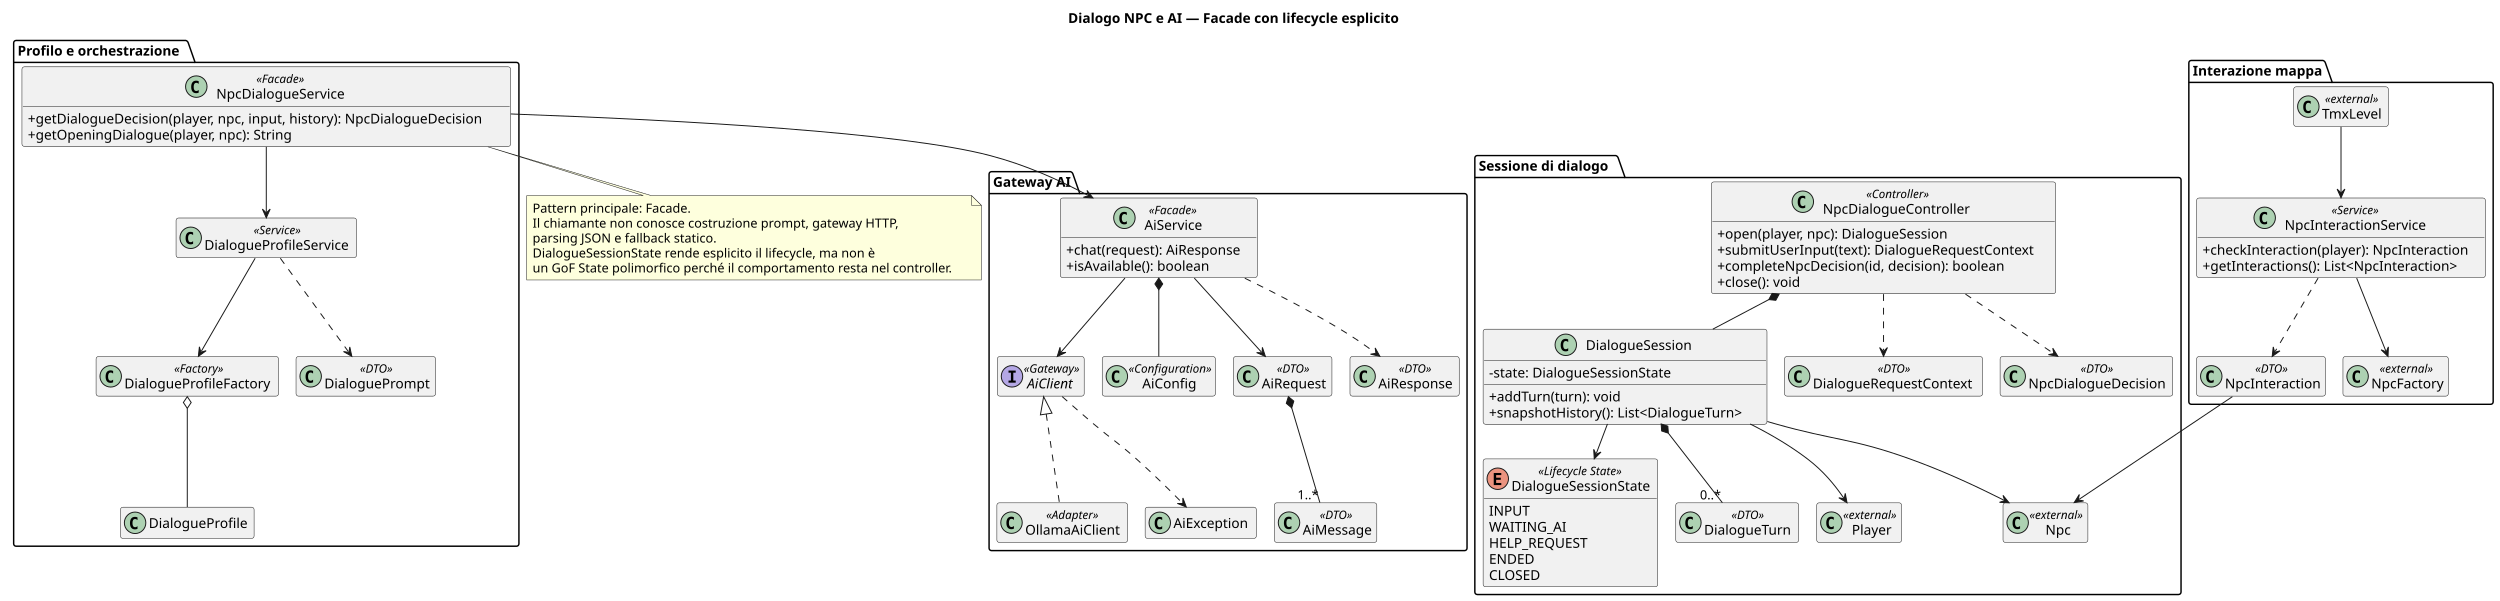
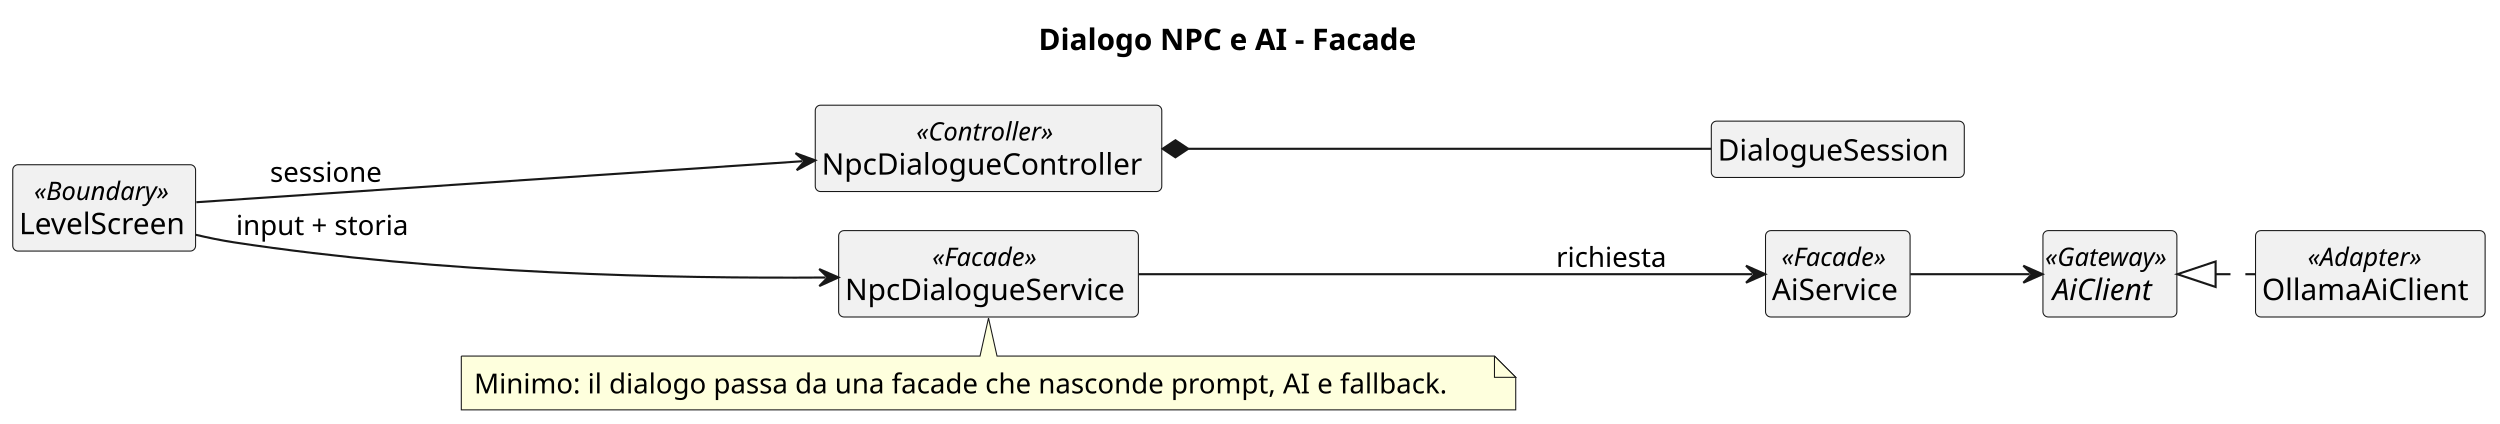
- <svg xmlns="http://www.w3.org/2000/svg" contentStyleType="text/css" height="616px" preserveAspectRatio="none" style="width:2563px;height:616px;background:#FFFFFF;" version="1.1" viewBox="0 0 2563 616" width="2563px" zoomAndPan="magnify">
+ <svg xmlns="http://www.w3.org/2000/svg" contentStyleType="text/css" height="199px" preserveAspectRatio="none" style="width:1176px;height:199px;background:#FFFFFF;" version="1.1" viewBox="0 0 1176 199" width="1176px" zoomAndPan="magnify">
  <defs />
  <g>
-     <text fill="#000000" font-family="sans-serif" font-size="14" font-weight="bold" lengthAdjust="spacing" textLength="357" x="1095" y="23.535">Dialogo NPC e AI — Facade con lifecycle esplicito</text>
-     <g id="cluster_Interazione mappa">
-       <path d="M2246.5,61.988 L2381.5,61.988 A3.75,3.75 0 0 1 2384,64.488 L2391,84.477 L2553.5,84.477 A2.5,2.5 0 0 1 2556,86.977 L2556,411.988 A2.5,2.5 0 0 1 2553.5,414.488 L2246.5,414.488 A2.5,2.5 0 0 1 2244,411.988 L2244,64.488 A2.5,2.5 0 0 1 2246.5,61.988 " fill="none" style="stroke:#000000;stroke-width:1.5;" />
-       <line style="stroke:#000000;stroke-width:1.5;" x1="2244" x2="2391" y1="84.477" y2="84.477" />
-       <text fill="#000000" font-family="sans-serif" font-size="14" font-weight="bold" lengthAdjust="spacing" textLength="134" x="2248" y="77.523">Interazione mappa</text>
-     </g>
-     <g id="cluster_Sessione di dialogo">
-       <path d="M1514.5,159.488 L1656.5,159.488 A3.75,3.75 0 0 1 1659,161.988 L1666,181.977 L2233.5,181.977 A2.5,2.5 0 0 1 2236,184.477 L2236,606.988 A2.5,2.5 0 0 1 2233.5,609.488 L1514.5,609.488 A2.5,2.5 0 0 1 1512,606.988 L1512,161.988 A2.5,2.5 0 0 1 1514.5,159.488 " fill="none" style="stroke:#000000;stroke-width:1.5;" />
-       <line style="stroke:#000000;stroke-width:1.5;" x1="1512" x2="1666" y1="181.977" y2="181.977" />
-       <text fill="#000000" font-family="sans-serif" font-size="14" font-weight="bold" lengthAdjust="spacing" textLength="141" x="1516" y="175.023">Sessione di dialogo</text>
-     </g>
-     <g id="cluster_Profilo e orchestrazione">
-       <path d="M16.5,41.488 L190.5,41.488 A3.75,3.75 0 0 1 193,43.988 L200,63.977 L529.5,63.977 A2.5,2.5 0 0 1 532,66.477 L532,557.488 A2.5,2.5 0 0 1 529.5,559.988 L16.5,559.988 A2.5,2.5 0 0 1 14,557.488 L14,43.988 A2.5,2.5 0 0 1 16.5,41.488 " fill="none" style="stroke:#000000;stroke-width:1.5;" />
-       <line style="stroke:#000000;stroke-width:1.5;" x1="14" x2="200" y1="63.977" y2="63.977" />
-       <text fill="#000000" font-family="sans-serif" font-size="14" font-weight="bold" lengthAdjust="spacing" textLength="173" x="18" y="57.023">Profilo e orchestrazione</text>
-     </g>
-     <g id="cluster_Gateway AI">
-       <path d="M1016.5,175.988 L1097.5,175.988 A3.75,3.75 0 0 1 1100,178.488 L1107,198.477 L1501.5,198.477 A2.5,2.5 0 0 1 1504,200.977 L1504,561.988 A2.5,2.5 0 0 1 1501.5,564.488 L1016.5,564.488 A2.5,2.5 0 0 1 1014,561.988 L1014,178.488 A2.5,2.5 0 0 1 1016.5,175.988 " fill="none" style="stroke:#000000;stroke-width:1.5;" />
-       <line style="stroke:#000000;stroke-width:1.5;" x1="1014" x2="1107" y1="198.477" y2="198.477" />
-       <text fill="#000000" font-family="sans-serif" font-size="14" font-weight="bold" lengthAdjust="spacing" textLength="80" x="1018" y="191.523">Gateway AI</text>
-     </g>
-     <g id="elem_GMN54">
-       <path d="M540,200.488 L540,287.041 A0,0 0 0 0 540,287.041 L1006,287.041 A0,0 0 0 0 1006,287.041 L1006,210.488 L996,200.488 L667.482,200.488 L500.164,150.516 L659.482,200.488 L540,200.488 A0,0 0 0 0 540,200.488 " fill="#FEFFDD" style="stroke:#181818;stroke-width:0.5;" />
-       <path d="M996,200.488 L996,210.488 L1006,210.488 L996,200.488 " fill="#FEFFDD" style="stroke:#181818;stroke-width:0.5;" />
-       <text fill="#000000" font-family="sans-serif" font-size="13" lengthAdjust="spacing" textLength="165" x="546" y="218.057">Pattern principale: Facade.</text>
-       <text fill="#000000" font-family="sans-serif" font-size="13" lengthAdjust="spacing" textLength="389" x="546" y="233.367">Il chiamante non conosce costruzione prompt, gateway HTTP,</text>
-       <text fill="#000000" font-family="sans-serif" font-size="13" lengthAdjust="spacing" textLength="198" x="546" y="248.678">parsing JSON e fallback statico.</text>
-       <text fill="#000000" font-family="sans-serif" font-size="13" lengthAdjust="spacing" textLength="366" x="546" y="263.988">DialogueSessionState rende esplicito il lifecycle, ma non è</text>
-       <text fill="#000000" font-family="sans-serif" font-size="13" lengthAdjust="spacing" textLength="445" x="546" y="279.299">un GoF State polimorfico perché il comportamento resta nel controller.</text>
-     </g>
-     <g id="elem_NpcInteractionService">
-       <rect codeLine="8" fill="#F1F1F1" height="81.598" id="NpcInteractionService" rx="2.5" ry="2.5" style="stroke:#181818;stroke-width:0.5;" width="296" x="2252" y="202.988" />
-       <ellipse cx="2321.75" cy="223.299" fill="#ADD1B2" rx="11" ry="11" style="stroke:#181818;stroke-width:1.0;" />
-       <path d="M2324.223,229.442 Q2323.642,229.741 2323.003,229.89 Q2322.364,230.04 2321.658,230.04 Q2319.151,230.04 2317.831,228.388 Q2316.512,226.736 2316.512,223.615 Q2316.512,220.485 2317.831,218.833 Q2319.151,217.182 2321.658,217.182 Q2322.364,217.182 2323.011,217.331 Q2323.659,217.481 2324.223,217.779 L2324.223,220.502 Q2323.592,219.921 2322.999,219.651 Q2322.405,219.381 2321.774,219.381 Q2320.43,219.381 2319.745,220.448 Q2319.06,221.515 2319.06,223.615 Q2319.06,225.707 2319.745,226.773 Q2320.43,227.84 2321.774,227.84 Q2322.405,227.84 2322.999,227.57 Q2323.592,227.3 2324.223,226.719 Z " fill="#000000" />
-       <text fill="#000000" font-family="sans-serif" font-size="12" font-style="italic" lengthAdjust="spacing" textLength="52" x="2390.25" y="219.59">«Service»</text>
-       <text fill="#000000" font-family="sans-serif" font-size="14" lengthAdjust="spacing" textLength="148" x="2342.25" y="235.656">NpcInteractionService</text>
-       <line style="stroke:#181818;stroke-width:0.5;" x1="2253" x2="2547" y1="243.609" y2="243.609" />
-       <text fill="#000000" font-family="sans-serif" font-size="14" lengthAdjust="spacing" textLength="284" x="2258" y="261.144">+checkInteraction(player): NpcInteraction</text>
-       <text fill="#000000" font-family="sans-serif" font-size="14" lengthAdjust="spacing" textLength="277" x="2258" y="277.633">+getInteractions(): List&lt;NpcInteraction&gt;</text>
-     </g>
-     <g id="elem_NpcInteraction">
-       <rect codeLine="12" fill="#F1F1F1" height="40.621" id="NpcInteraction" rx="2.5" ry="2.5" style="stroke:#181818;stroke-width:0.5;" width="132" x="2252" y="365.488" />
-       <ellipse cx="2267" cy="385.799" fill="#ADD1B2" rx="11" ry="11" style="stroke:#181818;stroke-width:1.0;" />
-       <path d="M2269.473,391.942 Q2268.892,392.241 2268.253,392.39 Q2267.614,392.54 2266.908,392.54 Q2264.401,392.54 2263.081,390.888 Q2261.762,389.236 2261.762,386.115 Q2261.762,382.985 2263.081,381.334 Q2264.401,379.682 2266.908,379.682 Q2267.614,379.682 2268.261,379.831 Q2268.909,379.981 2269.473,380.279 L2269.473,383.002 Q2268.842,382.421 2268.249,382.151 Q2267.655,381.881 2267.024,381.881 Q2265.68,381.881 2264.995,382.948 Q2264.31,384.015 2264.31,386.115 Q2264.31,388.207 2264.995,389.273 Q2265.68,390.34 2267.024,390.34 Q2267.655,390.34 2268.249,390.07 Q2268.842,389.8 2269.473,389.219 Z " fill="#000000" />
-       <text fill="#000000" font-family="sans-serif" font-size="12" font-style="italic" lengthAdjust="spacing" textLength="38" x="2312" y="382.09">«DTO»</text>
-       <text fill="#000000" font-family="sans-serif" font-size="14" lengthAdjust="spacing" textLength="100" x="2281" y="398.156">NpcInteraction</text>
-     </g>
-     <g id="elem_NpcFactory">
-       <rect codeLine="13" fill="#F1F1F1" height="40.621" id="NpcFactory" rx="2.5" ry="2.5" style="stroke:#181818;stroke-width:0.5;" width="108" x="2402" y="365.488" />
-       <ellipse cx="2417" cy="385.799" fill="#ADD1B2" rx="11" ry="11" style="stroke:#181818;stroke-width:1.0;" />
-       <path d="M2419.473,391.942 Q2418.892,392.241 2418.253,392.39 Q2417.614,392.54 2416.908,392.54 Q2414.401,392.54 2413.081,390.888 Q2411.762,389.236 2411.762,386.115 Q2411.762,382.985 2413.081,381.334 Q2414.401,379.682 2416.908,379.682 Q2417.614,379.682 2418.261,379.831 Q2418.909,379.981 2419.473,380.279 L2419.473,383.002 Q2418.842,382.421 2418.249,382.151 Q2417.655,381.881 2417.024,381.881 Q2415.68,381.881 2414.995,382.948 Q2414.31,384.015 2414.31,386.115 Q2414.31,388.207 2414.995,389.273 Q2415.68,390.34 2417.024,390.34 Q2417.655,390.34 2418.249,390.07 Q2418.842,389.8 2419.473,389.219 Z " fill="#000000" />
-       <text fill="#000000" font-family="sans-serif" font-size="12" font-style="italic" lengthAdjust="spacing" textLength="59" x="2439.5" y="382.09">«external»</text>
-       <text fill="#000000" font-family="sans-serif" font-size="14" lengthAdjust="spacing" textLength="76" x="2431" y="398.156">NpcFactory</text>
-     </g>
-     <g id="elem_TmxLevel">
-       <rect codeLine="14" fill="#F1F1F1" height="40.621" id="TmxLevel" rx="2.5" ry="2.5" style="stroke:#181818;stroke-width:0.5;" width="97" x="2351.5" y="88.988" />
-       <ellipse cx="2366.5" cy="109.299" fill="#ADD1B2" rx="11" ry="11" style="stroke:#181818;stroke-width:1.0;" />
-       <path d="M2368.973,115.442 Q2368.392,115.741 2367.753,115.89 Q2367.114,116.04 2366.408,116.04 Q2363.901,116.04 2362.581,114.388 Q2361.262,112.736 2361.262,109.615 Q2361.262,106.485 2362.581,104.834 Q2363.901,103.182 2366.408,103.182 Q2367.114,103.182 2367.761,103.331 Q2368.409,103.481 2368.973,103.779 L2368.973,106.502 Q2368.342,105.921 2367.749,105.651 Q2367.155,105.381 2366.524,105.381 Q2365.18,105.381 2364.495,106.448 Q2363.81,107.515 2363.81,109.615 Q2363.81,111.707 2364.495,112.773 Q2365.18,113.84 2366.524,113.84 Q2367.155,113.84 2367.749,113.57 Q2368.342,113.3 2368.973,112.719 Z " fill="#000000" />
-       <text fill="#000000" font-family="sans-serif" font-size="12" font-style="italic" lengthAdjust="spacing" textLength="59" x="2383.5" y="105.59">«external»</text>
-       <text fill="#000000" font-family="sans-serif" font-size="14" lengthAdjust="spacing" textLength="65" x="2380.5" y="121.656">TmxLevel</text>
+     <text fill="#000000" font-family="sans-serif" font-size="14" font-weight="bold" lengthAdjust="spacing" textLength="191" x="488.5" y="23.535">Dialogo NPC e AI - Facade</text>
+     <g id="elem_LevelScreen">
+       <rect codeLine="9" fill="#F1F1F1" height="40.621" id="LevelScreen" rx="2.5" ry="2.5" style="stroke:#181818;stroke-width:0.5;" width="86" x="6" y="77.488" />
+       <text fill="#000000" font-family="sans-serif" font-size="12" font-style="italic" lengthAdjust="spacing" textLength="66" x="16" y="94.09">«Boundary»</text>
+       <text fill="#000000" font-family="sans-serif" font-size="14" lengthAdjust="spacing" textLength="80" x="9" y="110.156">LevelScreen</text>
    </g>
    <g id="elem_NpcDialogueController">
-       <rect codeLine="18" fill="#F1F1F1" height="114.574" id="NpcDialogueController" rx="2.5" ry="2.5" style="stroke:#181818;stroke-width:0.5;" width="353" x="1754.5" y="186.488" />
-       <ellipse cx="1848.25" cy="206.799" fill="#ADD1B2" rx="11" ry="11" style="stroke:#181818;stroke-width:1.0;" />
-       <path d="M1850.723,212.942 Q1850.142,213.241 1849.503,213.39 Q1848.864,213.54 1848.158,213.54 Q1845.651,213.54 1844.332,211.888 Q1843.012,210.236 1843.012,207.115 Q1843.012,203.985 1844.332,202.333 Q1845.651,200.682 1848.158,200.682 Q1848.864,200.682 1849.511,200.831 Q1850.159,200.981 1850.723,201.279 L1850.723,204.002 Q1850.092,203.421 1849.499,203.151 Q1848.905,202.881 1848.274,202.881 Q1846.93,202.881 1846.245,203.948 Q1845.56,205.015 1845.56,207.115 Q1845.56,209.207 1846.245,210.273 Q1846.93,211.34 1848.274,211.34 Q1848.905,211.34 1849.499,211.07 Q1850.092,210.8 1850.723,210.219 Z " fill="#000000" />
-       <text fill="#000000" font-family="sans-serif" font-size="12" font-style="italic" lengthAdjust="spacing" textLength="68" x="1913.25" y="203.09">«Controller»</text>
-       <text fill="#000000" font-family="sans-serif" font-size="14" lengthAdjust="spacing" textLength="157" x="1868.75" y="219.156">NpcDialogueController</text>
-       <line style="stroke:#181818;stroke-width:0.5;" x1="1755.5" x2="2106.5" y1="227.109" y2="227.109" />
-       <text fill="#000000" font-family="sans-serif" font-size="14" lengthAdjust="spacing" textLength="252" x="1760.5" y="244.644">+open(player, npc): DialogueSession</text>
-       <text fill="#000000" font-family="sans-serif" font-size="14" lengthAdjust="spacing" textLength="341" x="1760.5" y="261.133">+submitUserInput(text): DialogueRequestContext</text>
-       <text fill="#000000" font-family="sans-serif" font-size="14" lengthAdjust="spacing" textLength="310" x="1760.5" y="277.621">+completeNpcDecision(id, decision): boolean</text>
-       <text fill="#000000" font-family="sans-serif" font-size="14" lengthAdjust="spacing" textLength="93" x="1760.5" y="294.109">+close(): void</text>
+       <rect codeLine="10" fill="#F1F1F1" height="40.621" id="NpcDialogueController" rx="2.5" ry="2.5" style="stroke:#181818;stroke-width:0.5;" width="163" x="383.5" y="49.488" />
+       <text fill="#000000" font-family="sans-serif" font-size="12" font-style="italic" lengthAdjust="spacing" textLength="68" x="431" y="66.09">«Controller»</text>
+       <text fill="#000000" font-family="sans-serif" font-size="14" lengthAdjust="spacing" textLength="157" x="386.5" y="82.156">NpcDialogueController</text>
    </g>
    <g id="elem_DialogueSession">
-       <rect codeLine="24" fill="#F1F1F1" height="97.465" id="DialogueSession" rx="2.5" ry="2.5" style="stroke:#181818;stroke-width:0.5;" width="291" x="1520.5" y="337.488" />
-       <ellipse cx="1605.25" cy="353.488" fill="#ADD1B2" rx="11" ry="11" style="stroke:#181818;stroke-width:1.0;" />
-       <path d="M1607.723,359.631 Q1607.142,359.93 1606.503,360.08 Q1605.864,360.229 1605.158,360.229 Q1602.651,360.229 1601.332,358.577 Q1600.012,356.925 1600.012,353.804 Q1600.012,350.675 1601.332,349.023 Q1602.651,347.371 1605.158,347.371 Q1605.864,347.371 1606.511,347.521 Q1607.159,347.67 1607.723,347.969 L1607.723,350.691 Q1607.092,350.11 1606.499,349.841 Q1605.905,349.571 1605.274,349.571 Q1603.93,349.571 1603.245,350.637 Q1602.56,351.704 1602.56,353.804 Q1602.56,355.896 1603.245,356.963 Q1603.93,358.029 1605.274,358.029 Q1605.905,358.029 1606.499,357.76 Q1607.092,357.49 1607.723,356.909 Z " fill="#000000" />
-       <text fill="#000000" font-family="sans-serif" font-size="14" lengthAdjust="spacing" textLength="113" x="1625.75" y="358.779">DialogueSession</text>
-       <line style="stroke:#181818;stroke-width:0.5;" x1="1521.5" x2="1810.5" y1="369.488" y2="369.488" />
-       <text fill="#000000" font-family="sans-serif" font-size="14" lengthAdjust="spacing" textLength="196" x="1526.5" y="387.023">-state: DialogueSessionState</text>
-       <line style="stroke:#181818;stroke-width:0.5;" x1="1521.5" x2="1810.5" y1="393.977" y2="393.977" />
-       <text fill="#000000" font-family="sans-serif" font-size="14" lengthAdjust="spacing" textLength="146" x="1526.5" y="411.512">+addTurn(turn): void</text>
-       <text fill="#000000" font-family="sans-serif" font-size="14" lengthAdjust="spacing" textLength="279" x="1526.5" y="428">+snapshotHistory(): List&lt;DialogueTurn&gt;</text>
-     </g>
-     <g id="elem_DialogueSessionState">
-       <rect codeLine="29" fill="#F1F1F1" height="131.062" id="DialogueSessionState" rx="2.5" ry="2.5" style="stroke:#181818;stroke-width:0.5;" width="179" x="1520.5" y="470.488" />
-       <ellipse cx="1535.5" cy="490.799" fill="#EB937F" rx="11" ry="11" style="stroke:#181818;stroke-width:1.0;" />
-       <path d="M1539.114,497.299 L1531.395,497.299 L1531.395,484.906 L1539.114,484.906 L1539.114,487.064 L1533.843,487.064 L1533.843,489.737 L1538.616,489.737 L1538.616,491.895 L1533.843,491.895 L1533.843,495.141 L1539.114,495.141 Z " fill="#000000" />
-       <text fill="#000000" font-family="sans-serif" font-size="12" font-style="italic" lengthAdjust="spacing" textLength="92" x="1577" y="487.09">«Lifecycle State»</text>
-       <text fill="#000000" font-family="sans-serif" font-size="14" lengthAdjust="spacing" textLength="147" x="1549.5" y="503.156">DialogueSessionState</text>
-       <line style="stroke:#181818;stroke-width:0.5;" x1="1521.5" x2="1698.5" y1="511.109" y2="511.109" />
-       <text fill="#000000" font-family="sans-serif" font-size="14" lengthAdjust="spacing" textLength="41" x="1526.5" y="528.644">INPUT</text>
-       <text fill="#000000" font-family="sans-serif" font-size="14" lengthAdjust="spacing" textLength="80" x="1526.5" y="545.133">WAITING_AI</text>
-       <text fill="#000000" font-family="sans-serif" font-size="14" lengthAdjust="spacing" textLength="103" x="1526.5" y="561.621">HELP_REQUEST</text>
-       <text fill="#000000" font-family="sans-serif" font-size="14" lengthAdjust="spacing" textLength="46" x="1526.5" y="578.109">ENDED</text>
-       <text fill="#000000" font-family="sans-serif" font-size="14" lengthAdjust="spacing" textLength="54" x="1526.5" y="594.598">CLOSED</text>
-     </g>
-     <g id="elem_DialogueTurn">
-       <rect codeLine="36" fill="#F1F1F1" height="40.621" id="DialogueTurn" rx="2.5" ry="2.5" style="stroke:#181818;stroke-width:0.5;" width="126" x="1718" y="515.488" />
-       <ellipse cx="1733" cy="535.799" fill="#ADD1B2" rx="11" ry="11" style="stroke:#181818;stroke-width:1.0;" />
-       <path d="M1735.473,541.942 Q1734.892,542.241 1734.253,542.39 Q1733.614,542.54 1732.908,542.54 Q1730.401,542.54 1729.082,540.888 Q1727.762,539.236 1727.762,536.115 Q1727.762,532.985 1729.082,531.333 Q1730.401,529.682 1732.908,529.682 Q1733.614,529.682 1734.261,529.831 Q1734.909,529.981 1735.473,530.279 L1735.473,533.002 Q1734.842,532.421 1734.249,532.151 Q1733.655,531.881 1733.024,531.881 Q1731.68,531.881 1730.995,532.948 Q1730.31,534.015 1730.31,536.115 Q1730.31,538.207 1730.995,539.273 Q1731.68,540.34 1733.024,540.34 Q1733.655,540.34 1734.249,540.07 Q1734.842,539.8 1735.473,539.219 Z " fill="#000000" />
-       <text fill="#000000" font-family="sans-serif" font-size="12" font-style="italic" lengthAdjust="spacing" textLength="38" x="1775" y="532.09">«DTO»</text>
-       <text fill="#000000" font-family="sans-serif" font-size="14" lengthAdjust="spacing" textLength="94" x="1747" y="548.156">DialogueTurn</text>
-     </g>
-     <g id="elem_DialogueRequestContext">
-       <rect codeLine="37" fill="#F1F1F1" height="40.621" id="DialogueRequestContext" rx="2.5" ry="2.5" style="stroke:#181818;stroke-width:0.5;" width="203" x="1829.5" y="365.488" />
-       <ellipse cx="1844.5" cy="385.799" fill="#ADD1B2" rx="11" ry="11" style="stroke:#181818;stroke-width:1.0;" />
-       <path d="M1846.973,391.942 Q1846.392,392.241 1845.753,392.39 Q1845.114,392.54 1844.408,392.54 Q1841.901,392.54 1840.582,390.888 Q1839.262,389.236 1839.262,386.115 Q1839.262,382.985 1840.582,381.334 Q1841.901,379.682 1844.408,379.682 Q1845.114,379.682 1845.761,379.831 Q1846.409,379.981 1846.973,380.279 L1846.973,383.002 Q1846.342,382.421 1845.749,382.151 Q1845.155,381.881 1844.524,381.881 Q1843.18,381.881 1842.495,382.948 Q1841.81,384.015 1841.81,386.115 Q1841.81,388.207 1842.495,389.273 Q1843.18,390.34 1844.524,390.34 Q1845.155,390.34 1845.749,390.07 Q1846.342,389.8 1846.973,389.219 Z " fill="#000000" />
-       <text fill="#000000" font-family="sans-serif" font-size="12" font-style="italic" lengthAdjust="spacing" textLength="38" x="1925" y="382.09">«DTO»</text>
-       <text fill="#000000" font-family="sans-serif" font-size="14" lengthAdjust="spacing" textLength="171" x="1858.5" y="398.156">DialogueRequestContext</text>
-     </g>
-     <g id="elem_NpcDialogueDecision">
-       <rect codeLine="38" fill="#F1F1F1" height="40.621" id="NpcDialogueDecision" rx="2.5" ry="2.5" style="stroke:#181818;stroke-width:0.5;" width="177" x="2050.5" y="365.488" />
-       <ellipse cx="2065.5" cy="385.799" fill="#ADD1B2" rx="11" ry="11" style="stroke:#181818;stroke-width:1.0;" />
-       <path d="M2067.973,391.942 Q2067.392,392.241 2066.753,392.39 Q2066.114,392.54 2065.408,392.54 Q2062.901,392.54 2061.581,390.888 Q2060.262,389.236 2060.262,386.115 Q2060.262,382.985 2061.581,381.334 Q2062.901,379.682 2065.408,379.682 Q2066.114,379.682 2066.761,379.831 Q2067.409,379.981 2067.973,380.279 L2067.973,383.002 Q2067.342,382.421 2066.749,382.151 Q2066.155,381.881 2065.524,381.881 Q2064.18,381.881 2063.495,382.948 Q2062.81,384.015 2062.81,386.115 Q2062.81,388.207 2063.495,389.273 Q2064.18,390.34 2065.524,390.34 Q2066.155,390.34 2066.749,390.07 Q2067.342,389.8 2067.973,389.219 Z " fill="#000000" />
-       <text fill="#000000" font-family="sans-serif" font-size="12" font-style="italic" lengthAdjust="spacing" textLength="38" x="2133" y="382.09">«DTO»</text>
-       <text fill="#000000" font-family="sans-serif" font-size="14" lengthAdjust="spacing" textLength="145" x="2079.5" y="398.156">NpcDialogueDecision</text>
-     </g>
-     <g id="elem_Player">
-       <rect codeLine="39" fill="#F1F1F1" height="40.621" id="Player" rx="2.5" ry="2.5" style="stroke:#181818;stroke-width:0.5;" width="87" x="1862.5" y="515.488" />
-       <ellipse cx="1877.5" cy="535.799" fill="#ADD1B2" rx="11" ry="11" style="stroke:#181818;stroke-width:1.0;" />
-       <path d="M1879.973,541.942 Q1879.392,542.241 1878.753,542.39 Q1878.114,542.54 1877.408,542.54 Q1874.901,542.54 1873.582,540.888 Q1872.262,539.236 1872.262,536.115 Q1872.262,532.985 1873.582,531.333 Q1874.901,529.682 1877.408,529.682 Q1878.114,529.682 1878.761,529.831 Q1879.409,529.981 1879.973,530.279 L1879.973,533.002 Q1879.342,532.421 1878.749,532.151 Q1878.155,531.881 1877.524,531.881 Q1876.18,531.881 1875.495,532.948 Q1874.81,534.015 1874.81,536.115 Q1874.81,538.207 1875.495,539.273 Q1876.18,540.34 1877.524,540.34 Q1878.155,540.34 1878.749,540.07 Q1879.342,539.8 1879.973,539.219 Z " fill="#000000" />
-       <text fill="#000000" font-family="sans-serif" font-size="12" font-style="italic" lengthAdjust="spacing" textLength="59" x="1889.5" y="532.09">«external»</text>
-       <text fill="#000000" font-family="sans-serif" font-size="14" lengthAdjust="spacing" textLength="41" x="1898.5" y="548.156">Player</text>
-     </g>
-     <g id="elem_Npc">
-       <rect codeLine="40" fill="#F1F1F1" height="40.621" id="Npc" rx="2.5" ry="2.5" style="stroke:#181818;stroke-width:0.5;" width="87" x="2053.5" y="515.488" />
-       <ellipse cx="2068.5" cy="535.799" fill="#ADD1B2" rx="11" ry="11" style="stroke:#181818;stroke-width:1.0;" />
-       <path d="M2070.973,541.942 Q2070.392,542.241 2069.753,542.39 Q2069.114,542.54 2068.408,542.54 Q2065.901,542.54 2064.581,540.888 Q2063.262,539.236 2063.262,536.115 Q2063.262,532.985 2064.581,531.333 Q2065.901,529.682 2068.408,529.682 Q2069.114,529.682 2069.761,529.831 Q2070.409,529.981 2070.973,530.279 L2070.973,533.002 Q2070.342,532.421 2069.749,532.151 Q2069.155,531.881 2068.524,531.881 Q2067.18,531.881 2066.495,532.948 Q2065.81,534.015 2065.81,536.115 Q2065.81,538.207 2066.495,539.273 Q2067.18,540.34 2068.524,540.34 Q2069.155,540.34 2069.749,540.07 Q2070.342,539.8 2070.973,539.219 Z " fill="#000000" />
-       <text fill="#000000" font-family="sans-serif" font-size="12" font-style="italic" lengthAdjust="spacing" textLength="59" x="2080.5" y="532.09">«external»</text>
-       <text fill="#000000" font-family="sans-serif" font-size="14" lengthAdjust="spacing" textLength="26" x="2097" y="548.156">Npc</text>
+       <rect codeLine="11" fill="#F1F1F1" height="26.488" id="DialogueSession" rx="2.5" ry="2.5" style="stroke:#181818;stroke-width:0.5;" width="119" x="805" y="56.988" />
+       <text fill="#000000" font-family="sans-serif" font-size="14" lengthAdjust="spacing" textLength="113" x="808" y="75.523">DialogueSession</text>
    </g>
    <g id="elem_NpcDialogueService">
-       <rect codeLine="44" fill="#F1F1F1" height="81.598" id="NpcDialogueService" rx="2.5" ry="2.5" style="stroke:#181818;stroke-width:0.5;" width="501" x="22.5" y="68.488" />
-       <ellipse cx="201.25" cy="88.799" fill="#ADD1B2" rx="11" ry="11" style="stroke:#181818;stroke-width:1.0;" />
-       <path d="M203.723,94.942 Q203.142,95.241 202.503,95.39 Q201.864,95.54 201.158,95.54 Q198.651,95.54 197.332,93.888 Q196.012,92.236 196.012,89.115 Q196.012,85.985 197.332,84.334 Q198.651,82.682 201.158,82.682 Q201.864,82.682 202.511,82.831 Q203.159,82.981 203.723,83.279 L203.723,86.002 Q203.092,85.421 202.499,85.151 Q201.905,84.881 201.274,84.881 Q199.93,84.881 199.245,85.948 Q198.56,87.015 198.56,89.115 Q198.56,91.207 199.245,92.273 Q199.93,93.34 201.274,93.34 Q201.905,93.34 202.499,93.07 Q203.092,92.8 203.723,92.219 Z " fill="#000000" />
-       <text fill="#000000" font-family="sans-serif" font-size="12" font-style="italic" lengthAdjust="spacing" textLength="53" x="262.75" y="85.09">«Facade»</text>
-       <text fill="#000000" font-family="sans-serif" font-size="14" lengthAdjust="spacing" textLength="135" x="221.75" y="101.156">NpcDialogueService</text>
-       <line style="stroke:#181818;stroke-width:0.5;" x1="23.5" x2="522.5" y1="109.109" y2="109.109" />
-       <text fill="#000000" font-family="sans-serif" font-size="14" lengthAdjust="spacing" textLength="489" x="28.5" y="126.644">+getDialogueDecision(player, npc, input, history): NpcDialogueDecision</text>
-       <text fill="#000000" font-family="sans-serif" font-size="14" lengthAdjust="spacing" textLength="287" x="28.5" y="143.133">+getOpeningDialogue(player, npc): String</text>
-     </g>
-     <g id="elem_DialogueProfileService">
-       <rect codeLine="48" fill="#F1F1F1" height="40.621" id="DialogueProfileService" rx="2.5" ry="2.5" style="stroke:#181818;stroke-width:0.5;" width="185" x="180.5" y="223.488" />
-       <ellipse cx="195.5" cy="243.799" fill="#ADD1B2" rx="11" ry="11" style="stroke:#181818;stroke-width:1.0;" />
-       <path d="M197.973,249.942 Q197.392,250.241 196.753,250.39 Q196.114,250.54 195.408,250.54 Q192.901,250.54 191.582,248.888 Q190.262,247.236 190.262,244.115 Q190.262,240.985 191.582,239.333 Q192.901,237.682 195.408,237.682 Q196.114,237.682 196.761,237.831 Q197.409,237.981 197.973,238.279 L197.973,241.002 Q197.342,240.421 196.749,240.151 Q196.155,239.881 195.524,239.881 Q194.18,239.881 193.495,240.948 Q192.81,242.015 192.81,244.115 Q192.81,246.207 193.495,247.273 Q194.18,248.34 195.524,248.34 Q196.155,248.34 196.749,248.07 Q197.342,247.8 197.973,247.219 Z " fill="#000000" />
-       <text fill="#000000" font-family="sans-serif" font-size="12" font-style="italic" lengthAdjust="spacing" textLength="52" x="260" y="240.09">«Service»</text>
-       <text fill="#000000" font-family="sans-serif" font-size="14" lengthAdjust="spacing" textLength="153" x="209.5" y="256.156">DialogueProfileService</text>
-     </g>
-     <g id="elem_DialogueProfileFactory">
-       <rect codeLine="49" fill="#F1F1F1" height="40.621" id="DialogueProfileFactory" rx="2.5" ry="2.5" style="stroke:#181818;stroke-width:0.5;" width="187" x="98.5" y="365.488" />
-       <ellipse cx="113.5" cy="385.799" fill="#ADD1B2" rx="11" ry="11" style="stroke:#181818;stroke-width:1.0;" />
-       <path d="M115.973,391.942 Q115.392,392.241 114.753,392.39 Q114.114,392.54 113.408,392.54 Q110.901,392.54 109.582,390.888 Q108.262,389.236 108.262,386.115 Q108.262,382.985 109.582,381.334 Q110.901,379.682 113.408,379.682 Q114.114,379.682 114.761,379.831 Q115.409,379.981 115.973,380.279 L115.973,383.002 Q115.342,382.421 114.749,382.151 Q114.155,381.881 113.524,381.881 Q112.18,381.881 111.495,382.948 Q110.81,384.015 110.81,386.115 Q110.81,388.207 111.495,389.273 Q112.18,390.34 113.524,390.34 Q114.155,390.34 114.749,390.07 Q115.342,389.8 115.973,389.219 Z " fill="#000000" />
-       <text fill="#000000" font-family="sans-serif" font-size="12" font-style="italic" lengthAdjust="spacing" textLength="53" x="178.5" y="382.09">«Factory»</text>
-       <text fill="#000000" font-family="sans-serif" font-size="14" lengthAdjust="spacing" textLength="155" x="127.5" y="398.156">DialogueProfileFactory</text>
-     </g>
-     <g id="elem_DialoguePrompt">
-       <rect codeLine="50" fill="#F1F1F1" height="40.621" id="DialoguePrompt" rx="2.5" ry="2.5" style="stroke:#181818;stroke-width:0.5;" width="143" x="303.5" y="365.488" />
-       <ellipse cx="318.5" cy="385.799" fill="#ADD1B2" rx="11" ry="11" style="stroke:#181818;stroke-width:1.0;" />
-       <path d="M320.973,391.942 Q320.392,392.241 319.753,392.39 Q319.114,392.54 318.408,392.54 Q315.901,392.54 314.582,390.888 Q313.262,389.236 313.262,386.115 Q313.262,382.985 314.582,381.334 Q315.901,379.682 318.408,379.682 Q319.114,379.682 319.761,379.831 Q320.409,379.981 320.973,380.279 L320.973,383.002 Q320.342,382.421 319.749,382.151 Q319.155,381.881 318.524,381.881 Q317.18,381.881 316.495,382.948 Q315.81,384.015 315.81,386.115 Q315.81,388.207 316.495,389.273 Q317.18,390.34 318.524,390.34 Q319.155,390.34 319.749,390.07 Q320.342,389.8 320.973,389.219 Z " fill="#000000" />
-       <text fill="#000000" font-family="sans-serif" font-size="12" font-style="italic" lengthAdjust="spacing" textLength="38" x="369" y="382.09">«DTO»</text>
-       <text fill="#000000" font-family="sans-serif" font-size="14" lengthAdjust="spacing" textLength="111" x="332.5" y="398.156">DialoguePrompt</text>
-     </g>
-     <g id="elem_DialogueProfile">
-       <rect codeLine="51" fill="#F1F1F1" height="32" id="DialogueProfile" rx="2.5" ry="2.5" style="stroke:#181818;stroke-width:0.5;" width="137" x="123.5" y="519.988" />
-       <ellipse cx="138.5" cy="535.988" fill="#ADD1B2" rx="11" ry="11" style="stroke:#181818;stroke-width:1.0;" />
-       <path d="M140.973,542.131 Q140.392,542.43 139.753,542.58 Q139.114,542.729 138.408,542.729 Q135.901,542.729 134.582,541.077 Q133.262,539.425 133.262,536.304 Q133.262,533.175 134.582,531.523 Q135.901,529.871 138.408,529.871 Q139.114,529.871 139.761,530.02 Q140.409,530.17 140.973,530.469 L140.973,533.191 Q140.342,532.61 139.749,532.341 Q139.155,532.071 138.524,532.071 Q137.18,532.071 136.495,533.138 Q135.81,534.204 135.81,536.304 Q135.81,538.396 136.495,539.463 Q137.18,540.529 138.524,540.529 Q139.155,540.529 139.749,540.26 Q140.342,539.99 140.973,539.409 Z " fill="#000000" />
-       <text fill="#000000" font-family="sans-serif" font-size="14" lengthAdjust="spacing" textLength="105" x="152.5" y="541.279">DialogueProfile</text>
+       <rect codeLine="12" fill="#F1F1F1" height="40.621" id="NpcDialogueService" rx="2.5" ry="2.5" style="stroke:#181818;stroke-width:0.5;" width="141" x="394.5" y="108.488" />
+       <text fill="#000000" font-family="sans-serif" font-size="12" font-style="italic" lengthAdjust="spacing" textLength="53" x="438.5" y="125.09">«Facade»</text>
+       <text fill="#000000" font-family="sans-serif" font-size="14" lengthAdjust="spacing" textLength="135" x="397.5" y="141.156">NpcDialogueService</text>
    </g>
    <g id="elem_AiService">
-       <rect codeLine="55" fill="#F1F1F1" height="81.598" id="AiService" rx="2.5" ry="2.5" style="stroke:#181818;stroke-width:0.5;" width="202" x="1087" y="202.988" />
-       <ellipse cx="1152.75" cy="223.299" fill="#ADD1B2" rx="11" ry="11" style="stroke:#181818;stroke-width:1.0;" />
-       <path d="M1155.223,229.442 Q1154.642,229.741 1154.003,229.89 Q1153.364,230.04 1152.658,230.04 Q1150.151,230.04 1148.832,228.388 Q1147.512,226.736 1147.512,223.615 Q1147.512,220.485 1148.832,218.833 Q1150.151,217.182 1152.658,217.182 Q1153.364,217.182 1154.011,217.331 Q1154.659,217.481 1155.223,217.779 L1155.223,220.502 Q1154.592,219.921 1153.999,219.651 Q1153.405,219.381 1152.774,219.381 Q1151.43,219.381 1150.745,220.448 Q1150.06,221.515 1150.06,223.615 Q1150.06,225.707 1150.745,226.773 Q1151.43,227.84 1152.774,227.84 Q1153.405,227.84 1153.999,227.57 Q1154.592,227.3 1155.223,226.719 Z " fill="#000000" />
-       <text fill="#000000" font-family="sans-serif" font-size="12" font-style="italic" lengthAdjust="spacing" textLength="53" x="1177.75" y="219.59">«Facade»</text>
-       <text fill="#000000" font-family="sans-serif" font-size="14" lengthAdjust="spacing" textLength="62" x="1173.25" y="235.656">AiService</text>
-       <line style="stroke:#181818;stroke-width:0.5;" x1="1088" x2="1288" y1="243.609" y2="243.609" />
-       <text fill="#000000" font-family="sans-serif" font-size="14" lengthAdjust="spacing" textLength="190" x="1093" y="261.144">+chat(request): AiResponse</text>
-       <text fill="#000000" font-family="sans-serif" font-size="14" lengthAdjust="spacing" textLength="158" x="1093" y="277.633">+isAvailable(): boolean</text>
+       <rect codeLine="13" fill="#F1F1F1" height="40.621" id="AiService" rx="2.5" ry="2.5" style="stroke:#181818;stroke-width:0.5;" width="68" x="830.5" y="108.488" />
+       <text fill="#000000" font-family="sans-serif" font-size="12" font-style="italic" lengthAdjust="spacing" textLength="53" x="838" y="125.09">«Facade»</text>
+       <text fill="#000000" font-family="sans-serif" font-size="14" lengthAdjust="spacing" textLength="62" x="833.5" y="141.156">AiService</text>
    </g>
    <g id="elem_AiClient">
-       <rect codeLine="59" fill="#F1F1F1" height="40.621" id="AiClient" rx="2.5" ry="2.5" style="stroke:#181818;stroke-width:0.5;" width="89" x="1022.5" y="365.488" />
-       <ellipse cx="1037.5" cy="385.799" fill="#B4A7E5" rx="11" ry="11" style="stroke:#181818;stroke-width:1.0;" />
-       <path d="M1033.928,382.064 L1033.928,379.906 L1041.307,379.906 L1041.307,382.064 L1038.842,382.064 L1038.842,390.141 L1041.307,390.141 L1041.307,392.299 L1033.928,392.299 L1033.928,390.141 L1036.393,390.141 L1036.393,382.064 Z " fill="#000000" />
-       <text fill="#000000" font-family="sans-serif" font-size="12" font-style="italic" lengthAdjust="spacing" textLength="61" x="1049.5" y="382.09">«Gateway»</text>
-       <text fill="#000000" font-family="sans-serif" font-size="14" font-style="italic" lengthAdjust="spacing" textLength="54" x="1053" y="398.156">AiClient</text>
+       <rect codeLine="14" fill="#F1F1F1" height="40.621" id="AiClient" rx="2.5" ry="2.5" style="stroke:#181818;stroke-width:0.5;" width="63" x="961" y="108.488" />
+       <text fill="#000000" font-family="sans-serif" font-size="12" font-style="italic" lengthAdjust="spacing" textLength="61" x="962" y="125.09">«Gateway»</text>
+       <text fill="#000000" font-family="sans-serif" font-size="14" font-style="italic" lengthAdjust="spacing" textLength="54" x="965.5" y="141.156">AiClient</text>
    </g>
    <g id="elem_OllamaAiClient">
-       <rect codeLine="60" fill="#F1F1F1" height="40.621" id="OllamaAiClient" rx="2.5" ry="2.5" style="stroke:#181818;stroke-width:0.5;" width="134" x="1022" y="515.488" />
-       <ellipse cx="1037" cy="535.799" fill="#ADD1B2" rx="11" ry="11" style="stroke:#181818;stroke-width:1.0;" />
-       <path d="M1039.473,541.942 Q1038.892,542.241 1038.253,542.39 Q1037.614,542.54 1036.908,542.54 Q1034.401,542.54 1033.082,540.888 Q1031.762,539.236 1031.762,536.115 Q1031.762,532.985 1033.082,531.333 Q1034.401,529.682 1036.908,529.682 Q1037.614,529.682 1038.261,529.831 Q1038.909,529.981 1039.473,530.279 L1039.473,533.002 Q1038.842,532.421 1038.249,532.151 Q1037.655,531.881 1037.024,531.881 Q1035.68,531.881 1034.995,532.948 Q1034.31,534.015 1034.31,536.115 Q1034.31,538.207 1034.995,539.273 Q1035.68,540.34 1037.024,540.34 Q1037.655,540.34 1038.249,540.07 Q1038.842,539.8 1039.473,539.219 Z " fill="#000000" />
-       <text fill="#000000" font-family="sans-serif" font-size="12" font-style="italic" lengthAdjust="spacing" textLength="59" x="1072.5" y="532.09">«Adapter»</text>
-       <text fill="#000000" font-family="sans-serif" font-size="14" lengthAdjust="spacing" textLength="102" x="1051" y="548.156">OllamaAiClient</text>
+       <rect codeLine="15" fill="#F1F1F1" height="40.621" id="OllamaAiClient" rx="2.5" ry="2.5" style="stroke:#181818;stroke-width:0.5;" width="108" x="1061" y="108.488" />
+       <text fill="#000000" font-family="sans-serif" font-size="12" font-style="italic" lengthAdjust="spacing" textLength="59" x="1085.5" y="125.09">«Adapter»</text>
+       <text fill="#000000" font-family="sans-serif" font-size="14" lengthAdjust="spacing" textLength="102" x="1064" y="141.156">OllamaAiClient</text>
    </g>
-     <g id="elem_AiConfig">
-       <rect codeLine="61" fill="#F1F1F1" height="40.621" id="AiConfig" rx="2.5" ry="2.5" style="stroke:#181818;stroke-width:0.5;" width="116" x="1130" y="365.488" />
-       <ellipse cx="1145" cy="385.799" fill="#ADD1B2" rx="11" ry="11" style="stroke:#181818;stroke-width:1.0;" />
-       <path d="M1147.473,391.942 Q1146.892,392.241 1146.253,392.39 Q1145.614,392.54 1144.908,392.54 Q1142.401,392.54 1141.082,390.888 Q1139.762,389.236 1139.762,386.115 Q1139.762,382.985 1141.082,381.334 Q1142.401,379.682 1144.908,379.682 Q1145.614,379.682 1146.261,379.831 Q1146.909,379.981 1147.473,380.279 L1147.473,383.002 Q1146.842,382.421 1146.249,382.151 Q1145.655,381.881 1145.024,381.881 Q1143.68,381.881 1142.995,382.948 Q1142.31,384.015 1142.31,386.115 Q1142.31,388.207 1142.995,389.273 Q1143.68,390.34 1145.024,390.34 Q1145.655,390.34 1146.249,390.07 Q1146.842,389.8 1147.473,389.219 Z " fill="#000000" />
-       <text fill="#000000" font-family="sans-serif" font-size="12" font-style="italic" lengthAdjust="spacing" textLength="88" x="1157" y="382.09">«Configuration»</text>
-       <text fill="#000000" font-family="sans-serif" font-size="14" lengthAdjust="spacing" textLength="60" x="1171" y="398.156">AiConfig</text>
+     <g id="elem_GMN15">
+       <path d="M217,167.488 L217,192.799 A0,0 0 0 0 217,192.799 L713,192.799 A0,0 0 0 0 713,192.799 L713,177.488 L703,167.488 L469,167.488 L465,149.607 L461,167.488 L217,167.488 A0,0 0 0 0 217,167.488 " fill="#FEFFDD" style="stroke:#181818;stroke-width:0.5;" />
+       <path d="M703,167.488 L703,177.488 L713,177.488 L703,167.488 " fill="#FEFFDD" style="stroke:#181818;stroke-width:0.5;" />
+       <text fill="#000000" font-family="sans-serif" font-size="13" lengthAdjust="spacing" textLength="475" x="223" y="185.057">Minimo: il dialogo passa da una facade che nasconde prompt, AI e fallback.</text>
    </g>
-     <g id="elem_AiRequest">
-       <rect codeLine="62" fill="#F1F1F1" height="40.621" id="AiRequest" rx="2.5" ry="2.5" style="stroke:#181818;stroke-width:0.5;" width="101" x="1264.5" y="365.488" />
-       <ellipse cx="1279.5" cy="385.799" fill="#ADD1B2" rx="11" ry="11" style="stroke:#181818;stroke-width:1.0;" />
-       <path d="M1281.973,391.942 Q1281.392,392.241 1280.753,392.39 Q1280.114,392.54 1279.408,392.54 Q1276.901,392.54 1275.582,390.888 Q1274.262,389.236 1274.262,386.115 Q1274.262,382.985 1275.582,381.334 Q1276.901,379.682 1279.408,379.682 Q1280.114,379.682 1280.761,379.831 Q1281.409,379.981 1281.973,380.279 L1281.973,383.002 Q1281.342,382.421 1280.749,382.151 Q1280.155,381.881 1279.524,381.881 Q1278.18,381.881 1277.495,382.948 Q1276.81,384.015 1276.81,386.115 Q1276.81,388.207 1277.495,389.273 Q1278.18,390.34 1279.524,390.34 Q1280.155,390.34 1280.749,390.07 Q1281.342,389.8 1281.973,389.219 Z " fill="#000000" />
-       <text fill="#000000" font-family="sans-serif" font-size="12" font-style="italic" lengthAdjust="spacing" textLength="38" x="1309" y="382.09">«DTO»</text>
-       <text fill="#000000" font-family="sans-serif" font-size="14" lengthAdjust="spacing" textLength="69" x="1293.5" y="398.156">AiRequest</text>
-     </g>
-     <g id="elem_AiResponse">
-       <rect codeLine="63" fill="#F1F1F1" height="40.621" id="AiResponse" rx="2.5" ry="2.5" style="stroke:#181818;stroke-width:0.5;" width="112" x="1384" y="365.488" />
-       <ellipse cx="1399" cy="385.799" fill="#ADD1B2" rx="11" ry="11" style="stroke:#181818;stroke-width:1.0;" />
-       <path d="M1401.473,391.942 Q1400.892,392.241 1400.253,392.39 Q1399.614,392.54 1398.908,392.54 Q1396.401,392.54 1395.082,390.888 Q1393.762,389.236 1393.762,386.115 Q1393.762,382.985 1395.082,381.334 Q1396.401,379.682 1398.908,379.682 Q1399.614,379.682 1400.261,379.831 Q1400.909,379.981 1401.473,380.279 L1401.473,383.002 Q1400.842,382.421 1400.249,382.151 Q1399.655,381.881 1399.024,381.881 Q1397.68,381.881 1396.995,382.948 Q1396.31,384.015 1396.31,386.115 Q1396.31,388.207 1396.995,389.273 Q1397.68,390.34 1399.024,390.34 Q1399.655,390.34 1400.249,390.07 Q1400.842,389.8 1401.473,389.219 Z " fill="#000000" />
-       <text fill="#000000" font-family="sans-serif" font-size="12" font-style="italic" lengthAdjust="spacing" textLength="38" x="1434" y="382.09">«DTO»</text>
-       <text fill="#000000" font-family="sans-serif" font-size="14" lengthAdjust="spacing" textLength="80" x="1413" y="398.156">AiResponse</text>
-     </g>
-     <g id="elem_AiMessage">
-       <rect codeLine="64" fill="#F1F1F1" height="40.621" id="AiMessage" rx="2.5" ry="2.5" style="stroke:#181818;stroke-width:0.5;" width="105" x="1306.5" y="515.488" />
-       <ellipse cx="1321.5" cy="535.799" fill="#ADD1B2" rx="11" ry="11" style="stroke:#181818;stroke-width:1.0;" />
-       <path d="M1323.973,541.942 Q1323.392,542.241 1322.753,542.39 Q1322.114,542.54 1321.408,542.54 Q1318.901,542.54 1317.582,540.888 Q1316.262,539.236 1316.262,536.115 Q1316.262,532.985 1317.582,531.333 Q1318.901,529.682 1321.408,529.682 Q1322.114,529.682 1322.761,529.831 Q1323.409,529.981 1323.973,530.279 L1323.973,533.002 Q1323.342,532.421 1322.749,532.151 Q1322.155,531.881 1321.524,531.881 Q1320.18,531.881 1319.495,532.948 Q1318.81,534.015 1318.81,536.115 Q1318.81,538.207 1319.495,539.273 Q1320.18,540.34 1321.524,540.34 Q1322.155,540.34 1322.749,540.07 Q1323.342,539.8 1323.973,539.219 Z " fill="#000000" />
-       <text fill="#000000" font-family="sans-serif" font-size="12" font-style="italic" lengthAdjust="spacing" textLength="38" x="1353" y="532.09">«DTO»</text>
-       <text fill="#000000" font-family="sans-serif" font-size="14" lengthAdjust="spacing" textLength="73" x="1335.5" y="548.156">AiMessage</text>
-     </g>
-     <g id="elem_AiException">
-       <rect codeLine="65" fill="#F1F1F1" height="32" id="AiException" rx="2.5" ry="2.5" style="stroke:#181818;stroke-width:0.5;" width="114" x="1174" y="519.988" />
-       <ellipse cx="1189" cy="535.988" fill="#ADD1B2" rx="11" ry="11" style="stroke:#181818;stroke-width:1.0;" />
-       <path d="M1191.473,542.131 Q1190.892,542.43 1190.253,542.58 Q1189.614,542.729 1188.908,542.729 Q1186.401,542.729 1185.082,541.077 Q1183.762,539.425 1183.762,536.304 Q1183.762,533.175 1185.082,531.523 Q1186.401,529.871 1188.908,529.871 Q1189.614,529.871 1190.261,530.02 Q1190.909,530.17 1191.473,530.469 L1191.473,533.191 Q1190.842,532.61 1190.249,532.341 Q1189.655,532.071 1189.024,532.071 Q1187.68,532.071 1186.995,533.138 Q1186.31,534.204 1186.31,536.304 Q1186.31,538.396 1186.995,539.463 Q1187.68,540.529 1189.024,540.529 Q1189.655,540.529 1190.249,540.26 Q1190.842,539.99 1191.473,539.409 Z " fill="#000000" />
-       <text fill="#000000" font-family="sans-serif" font-size="14" lengthAdjust="spacing" textLength="82" x="1203" y="541.279">AiException</text>
-     </g>
-     <polygon fill="#181818" points="2400,202.81,2404,193.81,2400,197.81,2396,193.81,2400,202.81" style="stroke:#181818;stroke-width:1.0;" />
-     <path d="M2400,130.039 C2400,149.115 2400,172.702 2400,196.81 " fill="none" style="stroke:#181818;stroke-width:1.0;" />
-     <polygon fill="#181818" points="2448.184,365.449,2448.556,355.608,2446.327,360.807,2441.128,358.579,2448.184,365.449" style="stroke:#181818;stroke-width:1.0;" />
-     <path d="M2416.047,285.107 C2426.584,311.447 2437.672,339.167 2445.956,359.878 " fill="none" style="stroke:#181818;stroke-width:1.0;" />
-     <polygon fill="#181818" points="2329.444,365.449,2337.444,359.705,2331.971,361.135,2330.541,355.662,2329.444,365.449" style="stroke:#181818;stroke-width:1.0;" />
-     <path d="M2376.502,285.107 C2361.074,311.447 2344.608,339.561 2332.477,360.272 " fill="none" style="stroke:#181818;stroke-width:1.0;stroke-dasharray:7.0,7.0;" />
-     <polygon fill="#181818" points="2126.468,515.254,2136.172,513.569,2130.623,512.472,2131.721,506.922,2126.468,515.254" style="stroke:#181818;stroke-width:1.0;" />
-     <path d="M2288.653,406.642 C2246.384,434.949 2173.791,483.563 2131.454,511.915 " fill="none" style="stroke:#181818;stroke-width:1.0;" />
-     <polygon fill="#181818" points="1823.978,301.528,1816.805,300.794,1813.368,307.134,1820.542,307.868,1823.978,301.528" style="stroke:#181818;stroke-width:1.0;" />
-     <path d="M1813.368,307.134 C1790.815,319.048 1777.85,325.898 1755.998,337.442 " fill="none" style="stroke:#181818;stroke-width:1.0;" />
-     <polygon fill="#181818" points="1634.424,470.438,1641.351,463.436,1636.194,465.762,1633.868,460.605,1634.424,470.438" style="stroke:#181818;stroke-width:1.0;" />
-     <path d="M1647.973,434.631 C1643.657,446.039 1641.1,452.796 1636.548,464.827 " fill="none" style="stroke:#181818;stroke-width:1.0;" />
-     <polygon fill="#181818" points="1703.02,434.631,1703.543,441.823,1710.383,444.107,1709.86,436.915,1703.02,434.631" style="stroke:#181818;stroke-width:1.0;" />
-     <path d="M1710.383,444.107 C1731.657,471.485 1749.87,494.925 1765.784,515.407 " fill="none" style="stroke:#181818;stroke-width:1.0;" />
-     <text fill="#000000" font-family="sans-serif" font-size="13" lengthAdjust="spacing" textLength="22" x="1742.784" y="511.975">0..*</text>
-     <polygon fill="#181818" points="1893.566,515.432,1891.731,505.756,1890.72,511.321,1885.154,510.31,1893.566,515.432" style="stroke:#181818;stroke-width:1.0;" />
-     <path d="M1794.227,434.648 C1814.818,444.952 1835.188,456.906 1853,470.488 C1869.366,482.967 1880.467,496.515 1890.151,510.499 " fill="none" style="stroke:#181818;stroke-width:1.0;" />
-     <polygon fill="#181818" points="2059.716,515.458,2053.478,507.837,2055.251,513.209,2049.879,514.982,2059.716,515.458" style="stroke:#181818;stroke-width:1.0;" />
-     <path d="M1811.859,432.156 C1814.593,432.944 1817.309,433.723 1820,434.488 C1880.966,451.834 1898.345,449.062 1958,470.488 C1993.428,483.213 2026.8,498.877 2054.358,512.759 " fill="none" style="stroke:#181818;stroke-width:1.0;" />
-     <polygon fill="#181818" points="1931,365.288,1935,356.288,1931,360.288,1927,356.288,1931,365.288" style="stroke:#181818;stroke-width:1.0;" />
-     <path d="M1931,301.528 C1931,324.143 1931,342.706 1931,359.288 " fill="none" style="stroke:#181818;stroke-width:1.0;stroke-dasharray:7.0,7.0;" />
-     <polygon fill="#181818" points="2109.731,365.288,2104.498,356.944,2105.583,362.496,2100.031,363.581,2109.731,365.288" style="stroke:#181818;stroke-width:1.0;" />
-     <path d="M2015.002,301.528 C2048.601,324.143 2080.117,345.356 2104.753,361.938 " fill="none" style="stroke:#181818;stroke-width:1.0;stroke-dasharray:7.0,7.0;" />
-     <polygon fill="#181818" points="273,223.319,277,214.319,273,218.319,269,214.319,273,223.319" style="stroke:#181818;stroke-width:1.0;" />
-     <path d="M273,150.602 C273,174.671 273,198.222 273,217.319 " fill="none" style="stroke:#181818;stroke-width:1.0;" />
-     <polygon fill="#181818" points="203.375,365.327,211.345,359.54,205.879,360.999,204.42,355.534,203.375,365.327" style="stroke:#181818;stroke-width:1.0;" />
-     <path d="M261.567,264.75 C246.129,291.432 221.788,333.503 206.38,360.134 " fill="none" style="stroke:#181818;stroke-width:1.0;" />
-     <polygon fill="none" points="192,406.642,188,412.642,192,418.642,196,412.642,192,406.642" style="stroke:#181818;stroke-width:1.0;" />
-     <path d="M192,418.642 C192,448.521 192,492.747 192,519.753 " fill="none" style="stroke:#181818;stroke-width:1.0;" />
-     <polygon fill="#181818" points="360.675,365.327,358.609,355.698,357.731,361.286,352.143,360.409,360.675,365.327" style="stroke:#181818;stroke-width:1.0;" />
-     <path d="M287.398,264.75 C306.838,291.432 337.74,333.847 357.142,360.478 " fill="none" style="stroke:#181818;stroke-width:1.0;stroke-dasharray:7.0,7.0;" />
-     <polygon fill="#181818" points="1120.476,202.927,1114.392,195.182,1116.056,200.589,1110.65,202.253,1120.476,202.927" style="stroke:#181818;stroke-width:1.0;" />
-     <path d="M523.654,116.827 C701.97,123.269 925.198,135.809 1015,159.488 C1051.44,169.097 1084.115,183.685 1115.172,200.121 " fill="none" style="stroke:#181818;stroke-width:1.0;" />
-     <polygon fill="#181818" points="1188,285.107,1184,291.107,1188,297.107,1192,291.107,1188,285.107" style="stroke:#181818;stroke-width:1.0;" />
-     <path d="M1188,297.107 C1188,323.447 1188,344.738 1188,365.449 " fill="none" style="stroke:#181818;stroke-width:1.0;" />
-     <polygon fill="#181818" points="1083.887,365.449,1092.799,361.256,1087.157,361.666,1086.746,356.025,1083.887,365.449" style="stroke:#181818;stroke-width:1.0;" />
-     <path d="M1153.326,285.107 C1130.56,311.447 1105.711,340.199 1087.811,360.91 " fill="none" style="stroke:#181818;stroke-width:1.0;" />
-     <polygon fill="none" points="1069.921,406.642,1066.633,425.328,1078.503,423.564,1069.921,406.642" style="stroke:#181818;stroke-width:1.0;" />
-     <path d="M1072.568,424.446 C1076.776,452.753 1081.852,486.901 1086.066,515.254 " fill="none" style="stroke:#181818;stroke-width:1.0;stroke-dasharray:7.0,7.0;" />
-     <polygon fill="#181818" points="1297.275,365.449,1294.191,356.096,1293.916,361.746,1288.266,361.471,1297.275,365.449" style="stroke:#181818;stroke-width:1.0;" />
-     <path d="M1224.393,285.107 C1248.288,311.447 1274.456,340.294 1293.244,361.005 " fill="none" style="stroke:#181818;stroke-width:1.0;" />
-     <polygon fill="#181818" points="1414.642,365.263,1409.818,356.676,1410.634,362.274,1405.036,363.09,1414.642,365.263" style="stroke:#181818;stroke-width:1.0;" />
-     <path d="M1276.154,285.196 C1307.628,300.494 1342.962,318.771 1374,337.488 C1387.903,345.872 1397.823,352.723 1409.832,361.676 " fill="none" style="stroke:#181818;stroke-width:1.0;stroke-dasharray:7.0,7.0;" />
-     <polygon fill="#181818" points="1320.843,406.642,1318.718,413.533,1324.263,418.144,1326.387,411.253,1320.843,406.642" style="stroke:#181818;stroke-width:1.0;" />
-     <path d="M1324.263,418.144 C1332.678,446.451 1344.704,486.901 1353.133,515.254 " fill="none" style="stroke:#181818;stroke-width:1.0;" />
-     <text fill="#000000" font-family="sans-serif" font-size="13" lengthAdjust="spacing" textLength="22" x="1330.133" y="511.822">1..*</text>
-     <polygon fill="#181818" points="1216.159,519.741,1212.685,510.526,1212.647,516.182,1206.99,516.144,1216.159,519.741" style="stroke:#181818;stroke-width:1.0;" />
-     <path d="M1088.914,406.58 C1098.668,415.219 1110.337,425.441 1121,434.488 C1140.267,450.835 1146.169,453.642 1165,470.488 C1183.15,486.725 1198.8,502.148 1211.945,515.47 " fill="none" style="stroke:#181818;stroke-width:1.0;stroke-dasharray:7.0,7.0;" />
+     <polygon fill="#181818" points="383.472,75.435,374.223,72.051,378.483,75.772,374.762,80.033,383.472,75.435" style="stroke:#181818;stroke-width:1.0;" />
+     <path d="M92.36,95.123 C160.676,90.503 290.336,81.734 377.486,75.84 " fill="none" style="stroke:#181818;stroke-width:1.0;" />
+     <text fill="#000000" font-family="sans-serif" font-size="13" lengthAdjust="spacing" textLength="55" x="127" y="85.557">sessione</text>
+     <polygon fill="#181818" points="546.919,69.988,552.919,73.988,558.919,69.988,552.919,65.988,546.919,69.988" style="stroke:#181818;stroke-width:1.0;" />
+     <path d="M558.919,69.988 C635.531,69.988 736.701,69.988 804.943,69.988 " fill="none" style="stroke:#181818;stroke-width:1.0;" />
+     <polygon fill="#181818" points="394.379,130.498,385.351,126.563,389.38,130.534,385.408,134.563,394.379,130.498" style="stroke:#181818;stroke-width:1.0;" />
+     <path d="M92.041,110.435 C98.026,111.845 104.138,113.094 110,113.988 C207.903,128.933 316.678,131.056 388.38,130.541 " fill="none" style="stroke:#181818;stroke-width:1.0;" />
+     <text fill="#000000" font-family="sans-serif" font-size="13" lengthAdjust="spacing" textLength="87" x="111" y="110.557">input + storia</text>
+     <polygon fill="#181818" points="830.333,128.988,821.333,124.988,825.333,128.988,821.333,132.988,830.333,128.988" style="stroke:#181818;stroke-width:1.0;" />
+     <path d="M535.694,128.988 C622.086,128.988 759.792,128.988 824.333,128.988 " fill="none" style="stroke:#181818;stroke-width:1.0;" />
+     <text fill="#000000" font-family="sans-serif" font-size="13" lengthAdjust="spacing" textLength="54" x="732" y="125.557">richiesta</text>
+     <polygon fill="#181818" points="960.778,128.988,951.778,124.988,955.778,128.988,951.778,132.988,960.778,128.988" style="stroke:#181818;stroke-width:1.0;" />
+     <path d="M898.605,128.988 C917.854,128.988 935.951,128.988 954.778,128.988 " fill="none" style="stroke:#181818;stroke-width:1.0;" />
+     <polygon fill="none" points="1024.219,128.988,1042.219,134.988,1042.219,122.988,1024.219,128.988" style="stroke:#181818;stroke-width:1.0;" />
+     <path d="M1042.219,128.988 C1053.376,128.988 1048.327,128.988 1060.862,128.988 " fill="none" style="stroke:#181818;stroke-width:1.0;stroke-dasharray:7.0,7.0;" />
  </g>
</svg>
